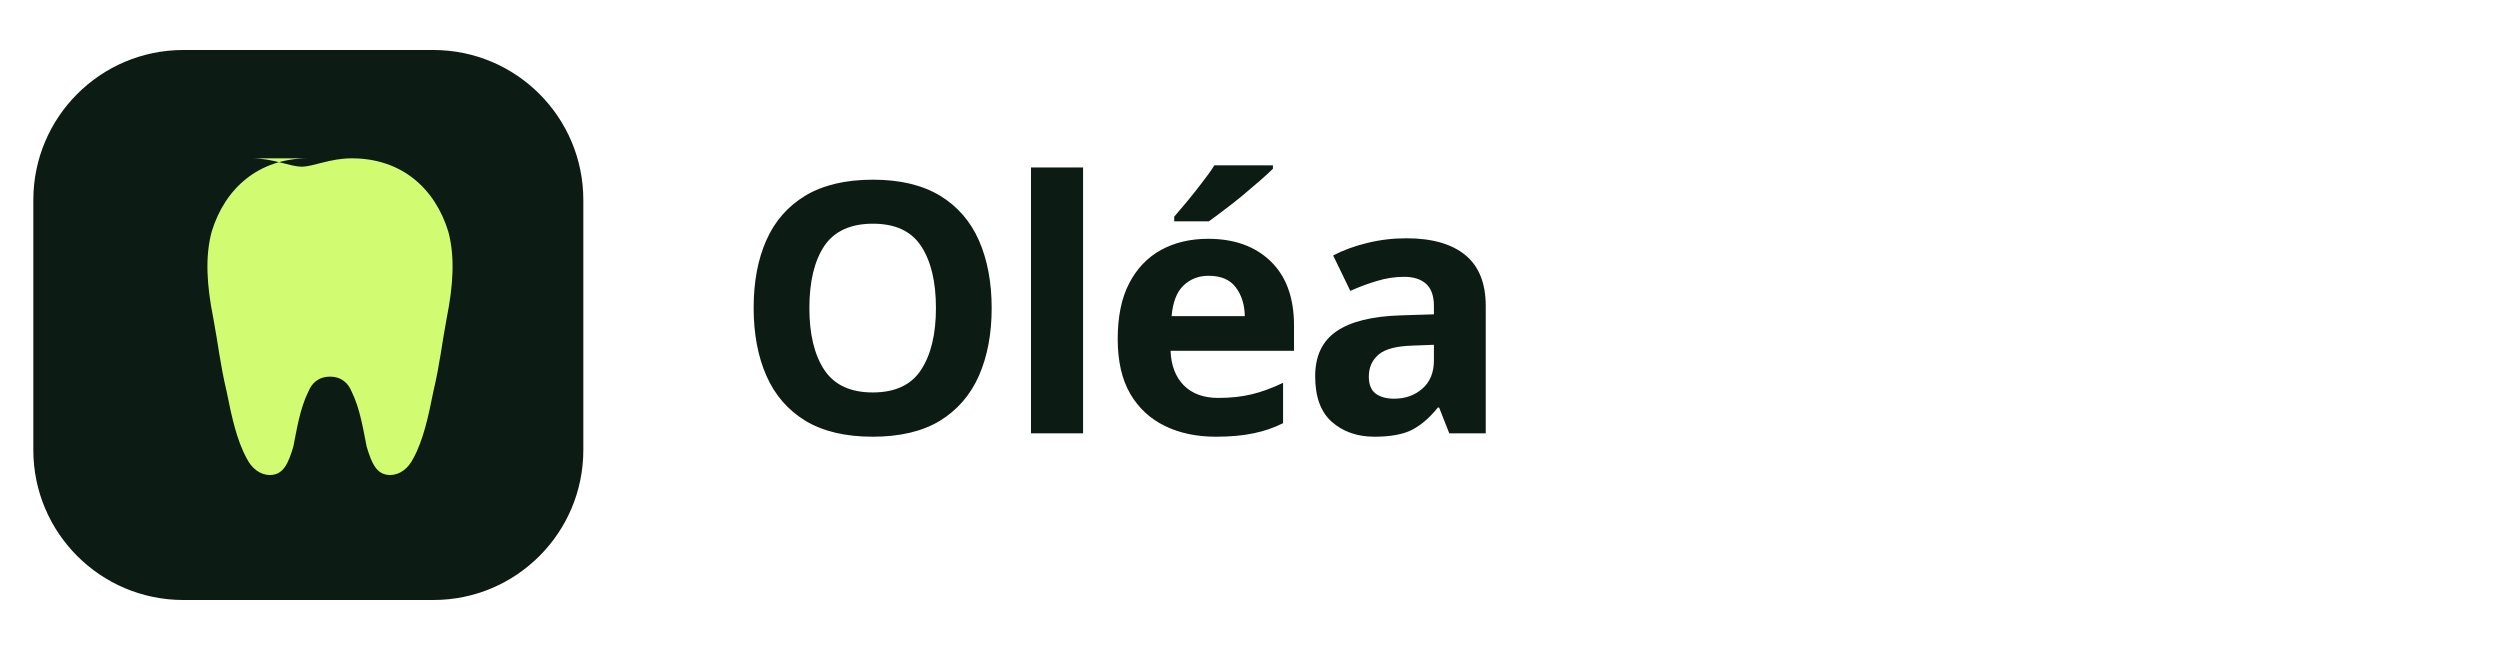
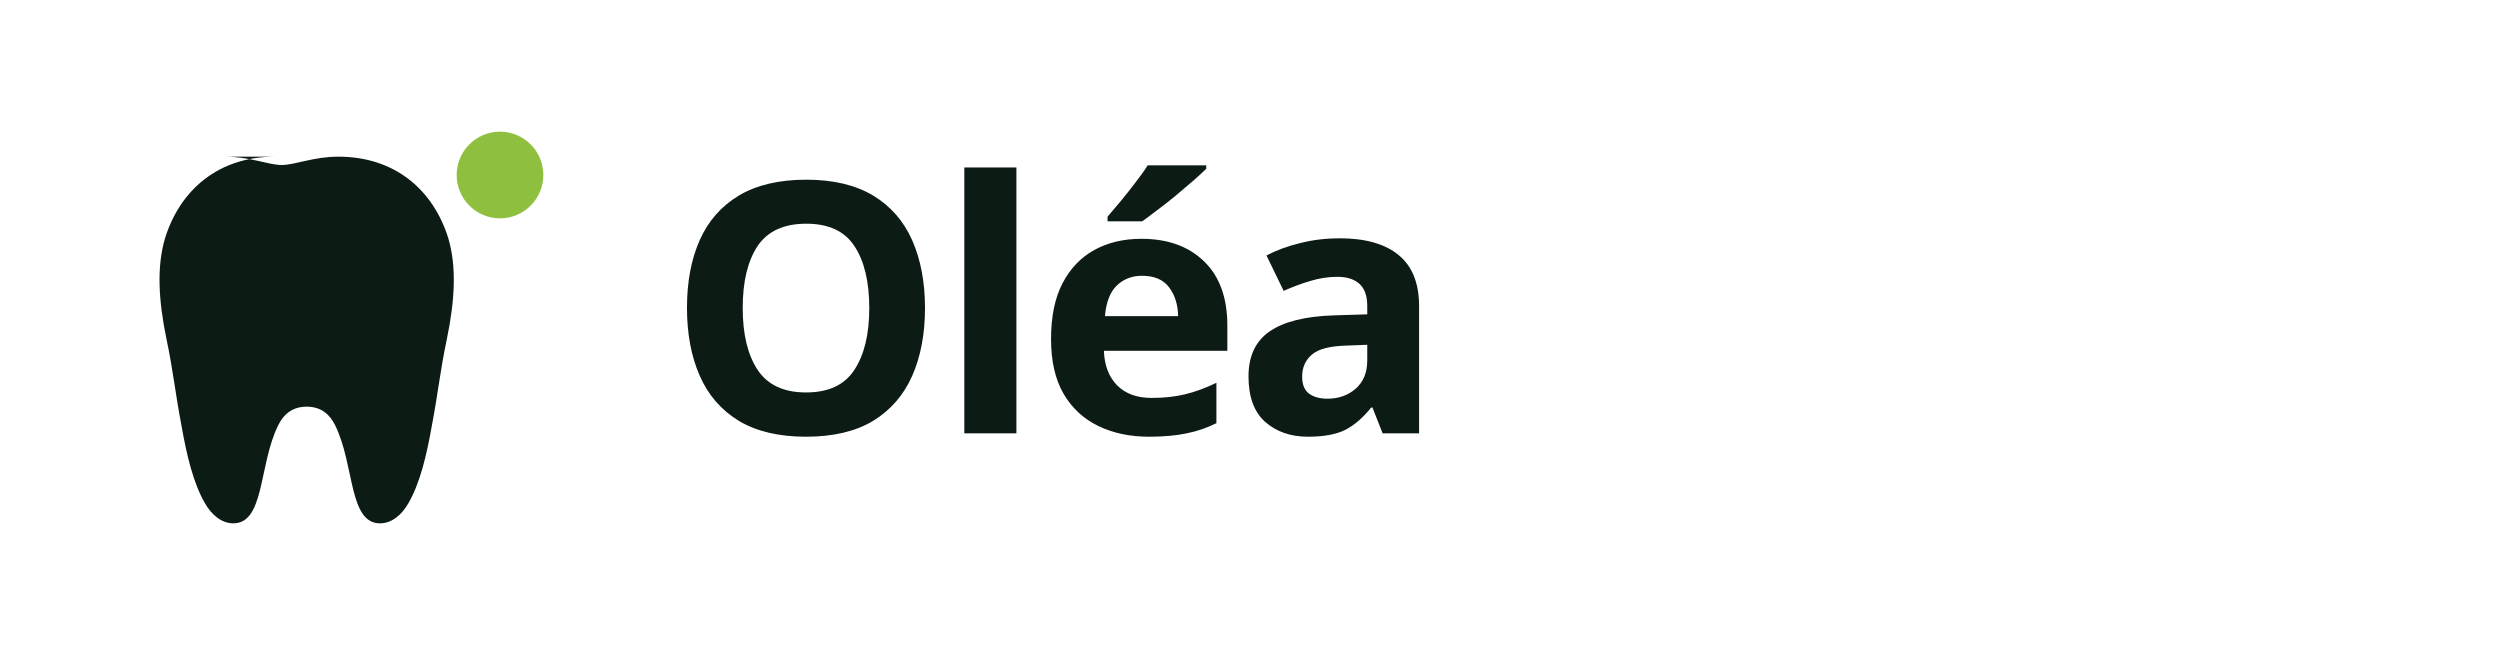
<svg xmlns="http://www.w3.org/2000/svg" width="150" height="39" viewBox="0 0 150 39" fill="none">
-   <rect x="2" y="3" width="33" height="33" rx="9" fill="#0d1b15" />
-   <path d="M18.5 9.5c-3 0-5 1.8-5.8 4.4-.4 1.5-.3 3.2.1 5.2.3 1.6.4 2.7.8 4.4.3 1.5.6 2.9 1.2 4 .3.6.8 1 1.4 1 .8 0 1.1-.7 1.4-1.7.2-1 .4-2.3.9-3.3.2-.5.6-.9 1.3-.9s1.1.4 1.3.9c.5 1 .7 2.3.9 3.3.3 1 .6 1.7 1.4 1.7.6 0 1.1-.4 1.4-1 .6-1.1.9-2.5 1.2-4 .4-1.7.5-2.8.8-4.4.4-2 .5-3.7.1-5.2-.8-2.6-2.8-4.4-5.8-4.4-1.3 0-2.3.5-3 .5s-1.7-.5-3-.5Z" fill="#d1fc71" />
-   <text x="44" y="26" font-family="'Bricolage Grotesque','Trebuchet MS',sans-serif" font-size="21" font-weight="700" letter-spacing="-.5" fill="#0d1b15">Oléa</text>
+   <path d="M18.5 8.4c-3.4 0-5.7 2-6.6 4.9-.5 1.7-.4 3.7.1 6.1.4 1.9.5 3.1.9 5.2.3 1.7.7 3.4 1.4 4.6.4.7 1 1.2 1.7 1.2.9 0 1.3-.8 1.6-2 .3-1.2.5-2.7 1.1-3.9.3-.6.8-1.1 1.7-1.1s1.4.5 1.7 1.1c.6 1.2.8 2.7 1.1 3.9.3 1.2.7 2 1.6 2 .7 0 1.3-.5 1.7-1.2.7-1.2 1.1-2.9 1.4-4.6.4-2.1.5-3.3.9-5.2.5-2.4.6-4.4.1-6.1-.9-2.9-3.2-4.9-6.6-4.9-1.5 0-2.6.5-3.4.5s-1.9-.5-3.4-.5Z" transform="translate(-2 1)" fill="#0d1b15" />
+   <circle cx="30" cy="10.5" r="2.6" fill="#8fbf3f" />
+   <text x="40" y="26" font-family="'Bricolage Grotesque','Trebuchet MS',sans-serif" font-size="21" font-weight="700" letter-spacing="-.5" fill="#0d1b15">Oléa</text>
</svg>
